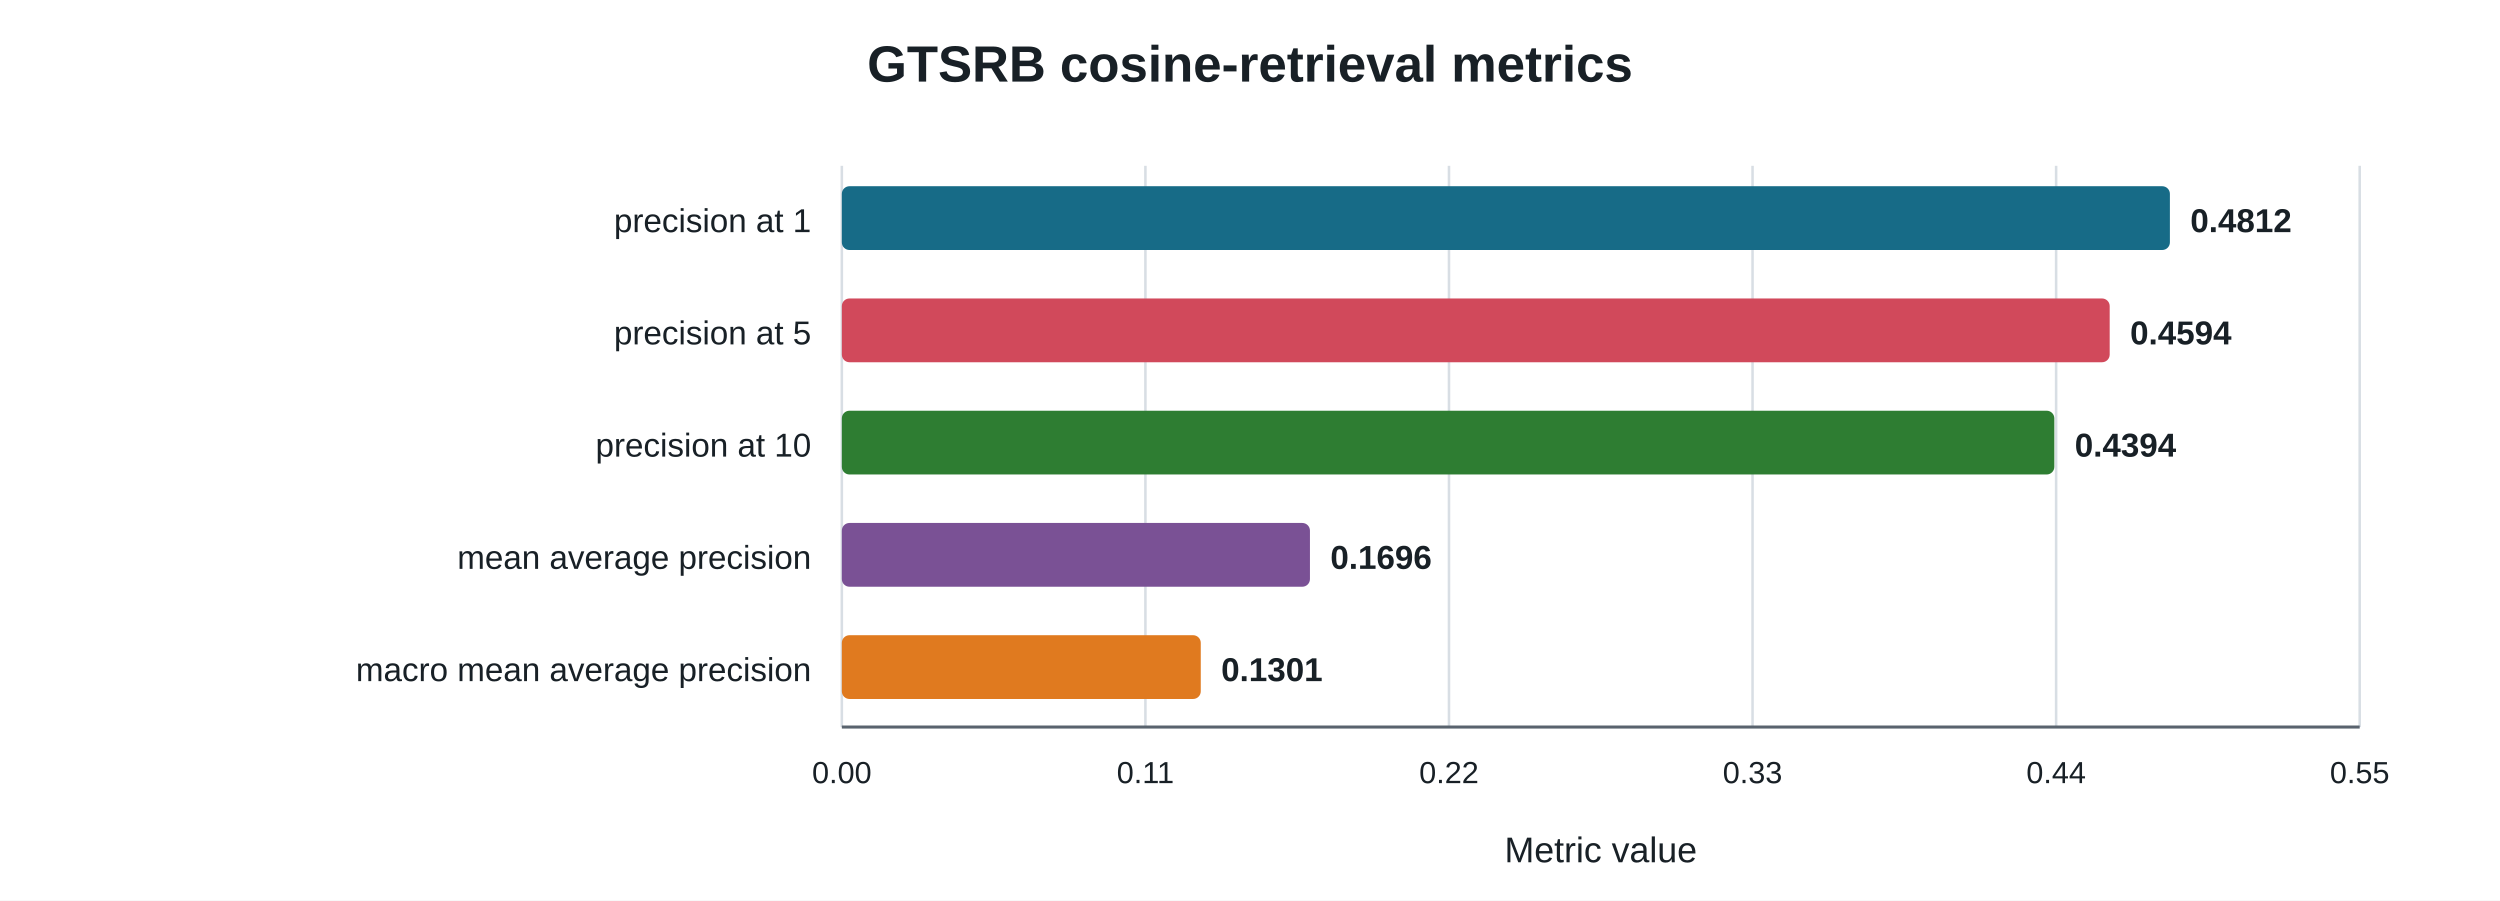
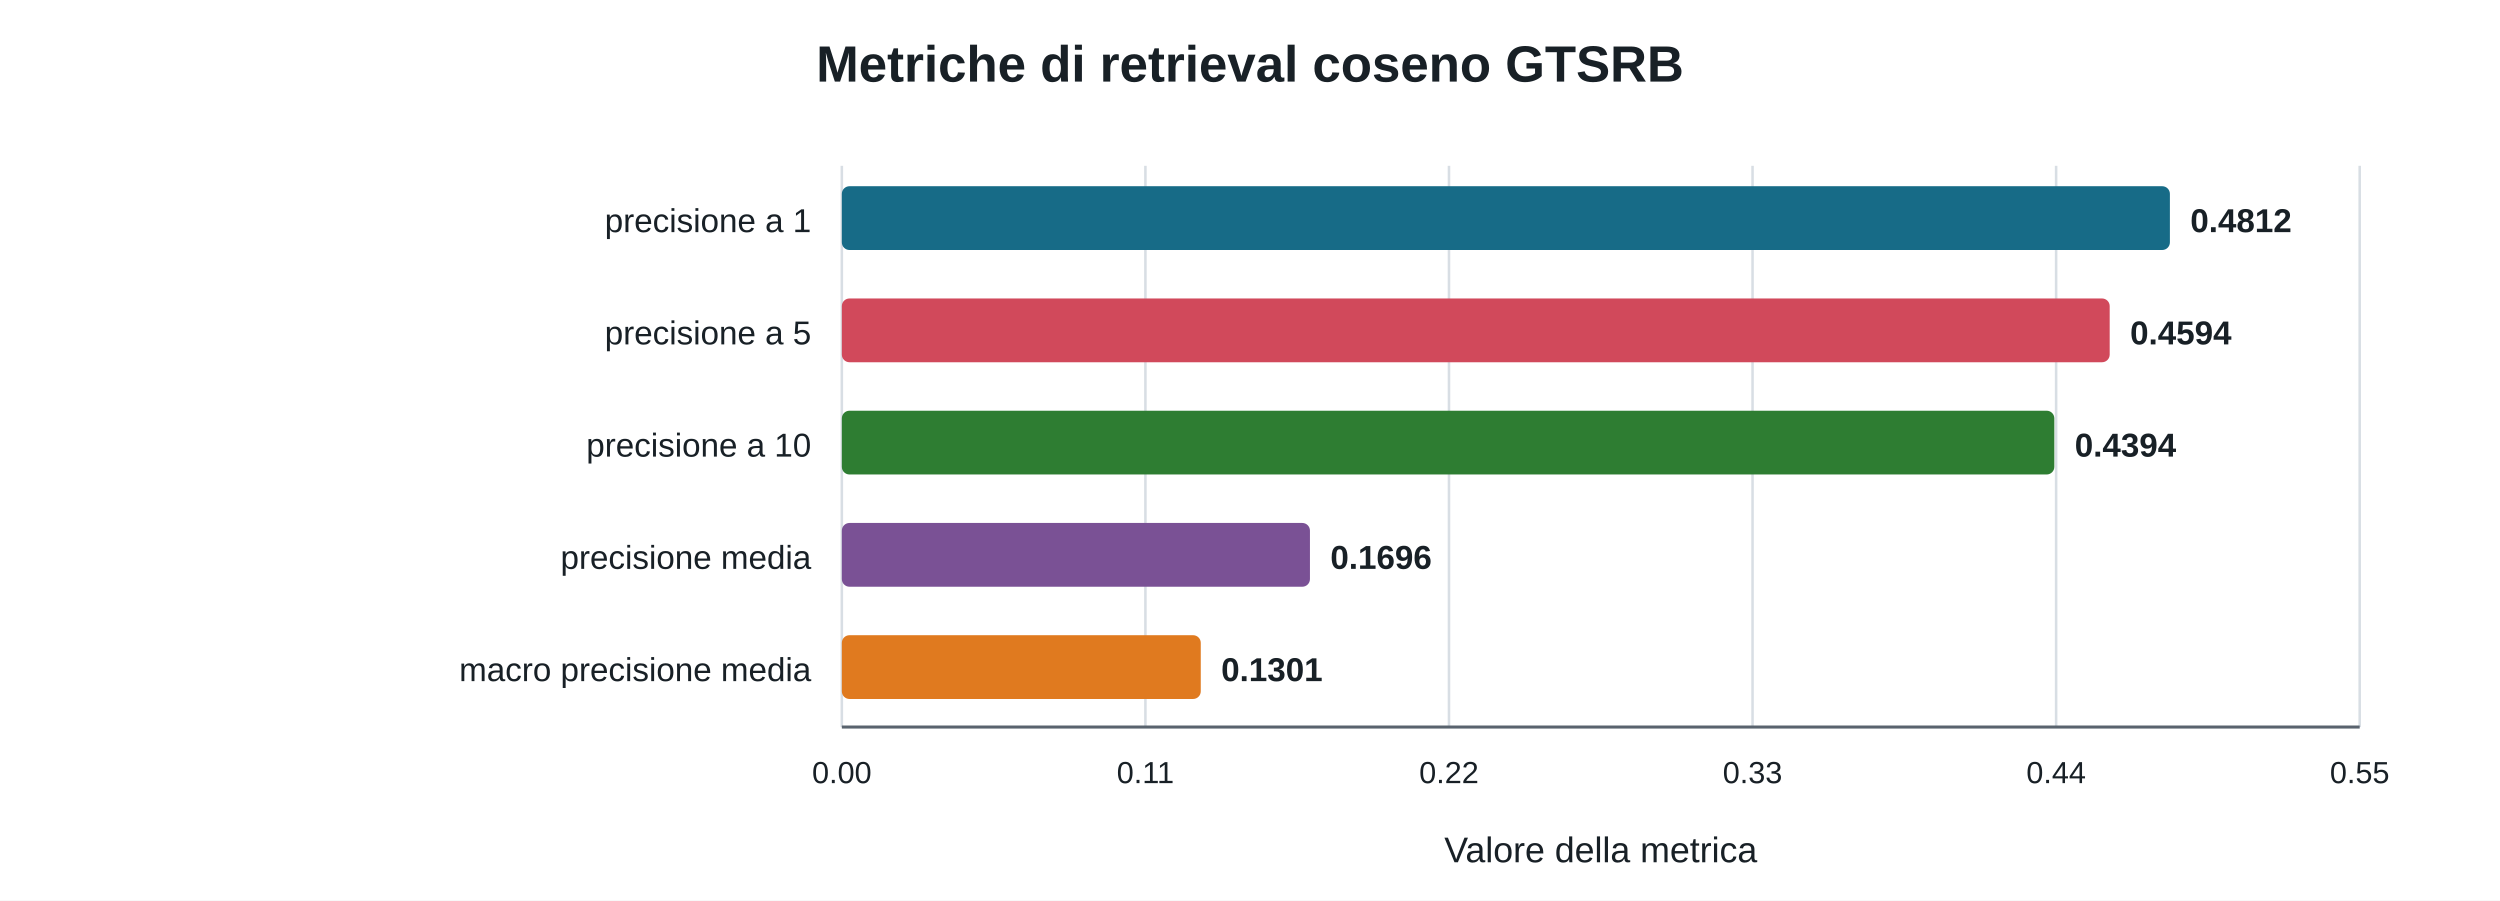
<svg xmlns="http://www.w3.org/2000/svg" width="980" height="353" viewBox="0 0 980 353" role="img" aria-labelledby="title desc">
  <rect width="100%" height="100%" fill="#ffffff" />
  <style>text{font-family:Arial,sans-serif;fill:#182026;letter-spacing:0} .grid{stroke:#d8dee4;stroke-width:1} .axis{stroke:#59636e;stroke-width:1.2}</style>
-   <text x="490.0" y="32" text-anchor="middle" font-size="20" font-weight="700">GTSRB cosine-retrieval metrics</text>
+   <text x="490.0" y="32" text-anchor="middle" font-size="20" font-weight="700">Metriche di retrieval coseno GTSRB</text>
  <line class="grid" x1="330.0" y1="65" x2="330.0" y2="285" />
  <text x="330.0" y="307" text-anchor="middle" font-size="12">0.00</text>
  <line class="grid" x1="449.0" y1="65" x2="449.0" y2="285" />
  <text x="449.0" y="307" text-anchor="middle" font-size="12">0.11</text>
  <line class="grid" x1="568.0" y1="65" x2="568.0" y2="285" />
  <text x="568.0" y="307" text-anchor="middle" font-size="12">0.22</text>
  <line class="grid" x1="687.0" y1="65" x2="687.0" y2="285" />
  <text x="687.0" y="307" text-anchor="middle" font-size="12">0.33</text>
  <line class="grid" x1="806.0" y1="65" x2="806.0" y2="285" />
  <text x="806.0" y="307" text-anchor="middle" font-size="12">0.44</text>
  <line class="grid" x1="925.0" y1="65" x2="925.0" y2="285" />
  <text x="925.0" y="307" text-anchor="middle" font-size="12">0.55</text>
-   <text x="318" y="91" text-anchor="end" font-size="13">precision at 1</text>
+   <text x="318" y="91" text-anchor="end" font-size="13">precisione a 1</text>
  <rect x="330" y="73" width="520.6" height="25" rx="3" fill="#176B87" />
  <text x="858.6" y="91" font-size="13" font-weight="700">0.4812</text>
-   <text x="318" y="135" text-anchor="end" font-size="13">precision at 5</text>
+   <text x="318" y="135" text-anchor="end" font-size="13">precisione a 5</text>
  <rect x="330" y="117" width="497.0" height="25" rx="3" fill="#D1495B" />
  <text x="835.0" y="135" font-size="13" font-weight="700">0.4594</text>
-   <text x="318" y="179" text-anchor="end" font-size="13">precision at 10</text>
+   <text x="318" y="179" text-anchor="end" font-size="13">precisione a 10</text>
  <rect x="330" y="161" width="475.3" height="25" rx="3" fill="#2E7D32" />
  <text x="813.3" y="179" font-size="13" font-weight="700">0.4394</text>
-   <text x="318" y="223" text-anchor="end" font-size="13">mean average precision</text>
+   <text x="318" y="223" text-anchor="end" font-size="13">precisione media</text>
  <rect x="330" y="205" width="183.5" height="25" rx="3" fill="#7A5195" />
  <text x="521.5" y="223" font-size="13" font-weight="700">0.1696</text>
-   <text x="318" y="267" text-anchor="end" font-size="13">macro mean average precision</text>
+   <text x="318" y="267" text-anchor="end" font-size="13">macro precisione media</text>
  <rect x="330" y="249" width="140.7" height="25" rx="3" fill="#E07A1F" />
  <text x="478.7" y="267" font-size="13" font-weight="700">0.1301</text>
  <line class="axis" x1="330" y1="285" x2="925" y2="285" />
-   <text x="627.5" y="338" text-anchor="middle" font-size="14">Metric value</text>
+   <text x="627.5" y="338" text-anchor="middle" font-size="14">Valore della metrica</text>
</svg>
